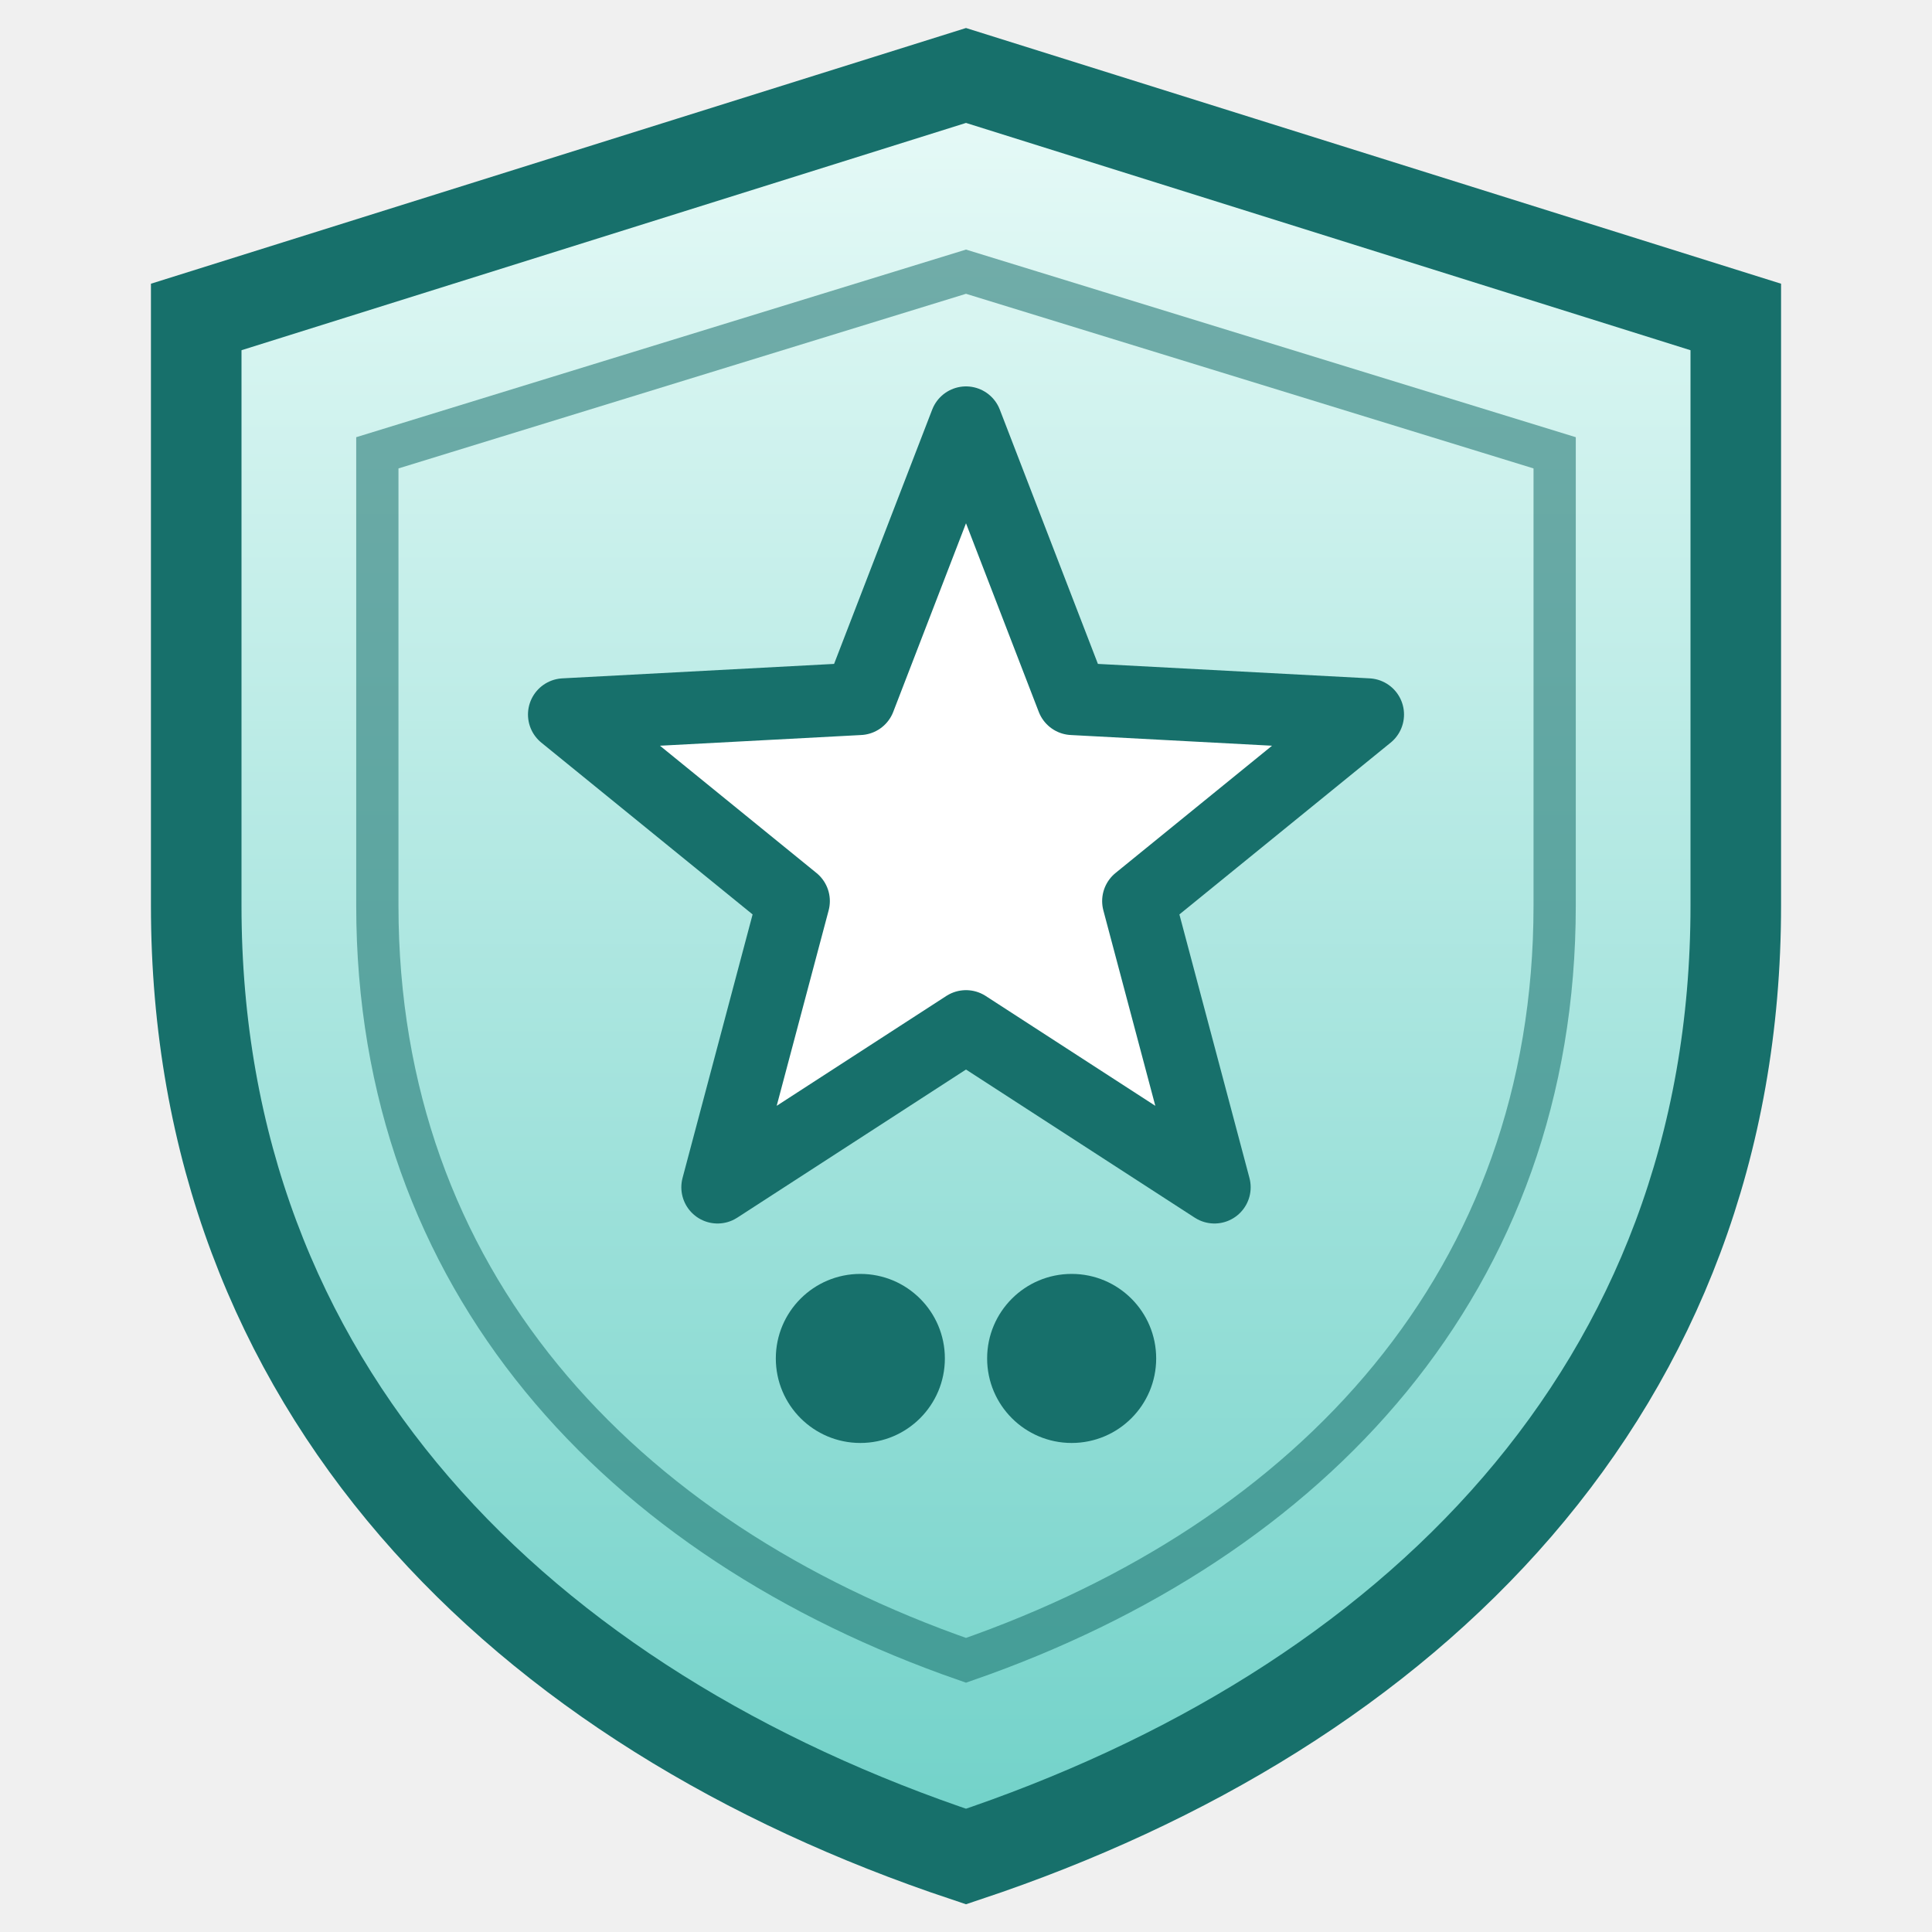
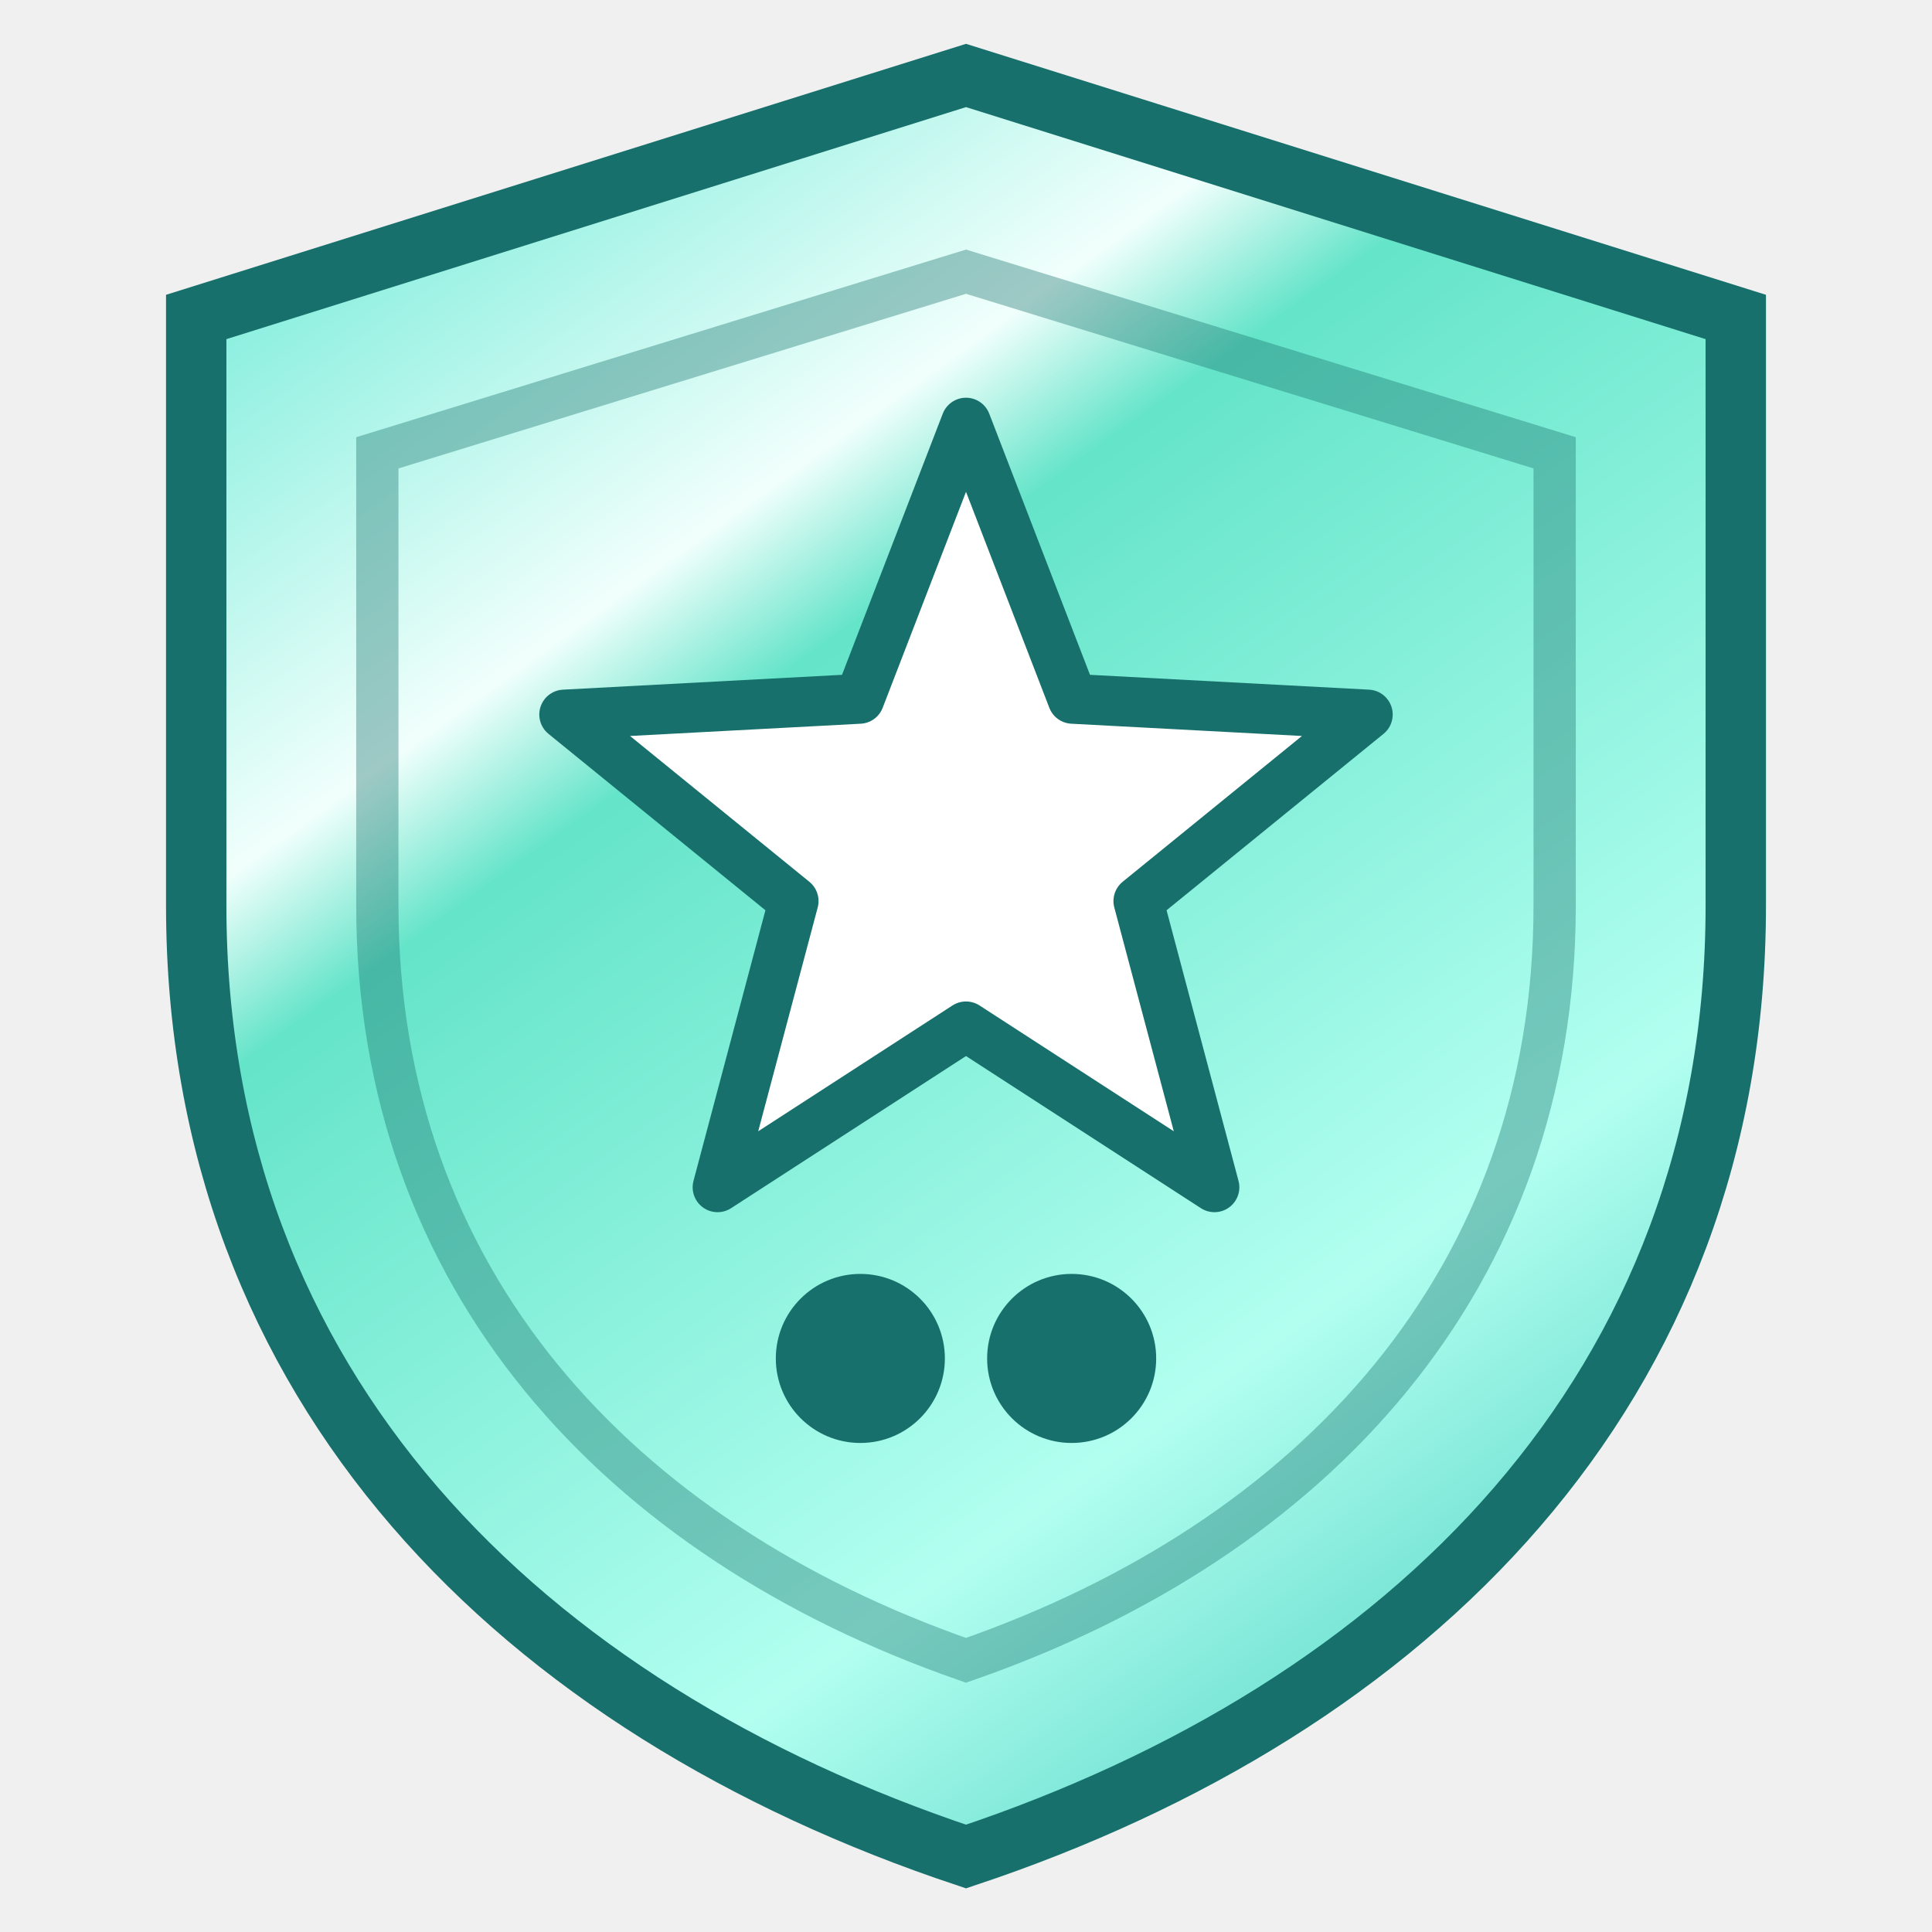
<svg xmlns="http://www.w3.org/2000/svg" viewBox="0 0 64 64" width="64" height="64">
  <defs>
-     <linearGradient id="g-platinum" x1="0" y1="0" x2="0" y2="1">
-       <stop offset="0" stop-color="#E9FBF8" />
-       <stop offset="1" stop-color="#6FD1C8" />
+     <linearGradient id="g-platinum" x1="15%" y1="0%" x2="76%" y2="100%">
+       <stop offset="0%" stop-color="#75ECD9" />
+       <stop offset="27%" stop-color="#F1FFFC" />
+       <stop offset="35%" stop-color="#64E4C9" />
+       <stop offset="76%" stop-color="#B2FFF0" />
+       <stop offset="100%" stop-color="#54D4C5" />
    </linearGradient>
  </defs>
-   <g fill="url(#g-platinum)" stroke="#17706B" stroke-width="3">
+   <g fill="url(#g-platinum)" stroke="#17706B" stroke-width="2">
    <path d="M32 2.5 57.5 10.5V30c0 16-10.8 26.6-25.5 31.5C17.3 56.6 6.5 46 6.5 30V10.5Z" />
  </g>
-   <g fill="none" stroke="#17706B" stroke-width="1.4" opacity=".55">
+   <g fill="none" stroke="#17706B" stroke-width="1.4" opacity=".38">
    <path d="M32 9 51.5 15V30c0 12.4-8 21-19.5 25C20.5 51 12.5 42.4 12.5 30V15Z" />
  </g>
-   <polygon points="32.00,14.00 35.53,23.15 45.31,23.67 37.71,29.85 40.23,39.33 32.00,34.00 23.77,39.33 26.29,29.85 18.69,23.67 28.47,23.15" fill="#FFFFFF" stroke="#17706B" stroke-width="2.4" stroke-linejoin="round" />
+   <polygon points="32.00,14.00 35.53,23.15 45.31,23.67 37.71,29.85 40.23,39.33 32.00,34.00 23.77,39.33 26.29,29.85 18.69,23.67 28.47,23.15" fill="#FFFFFF" stroke="#17706B" stroke-width="1.65" stroke-linejoin="round" />
  <circle cx="28.5" cy="45" r="2.8" fill="#17706B" />
  <circle cx="35.5" cy="45" r="2.8" fill="#17706B" />
</svg>
